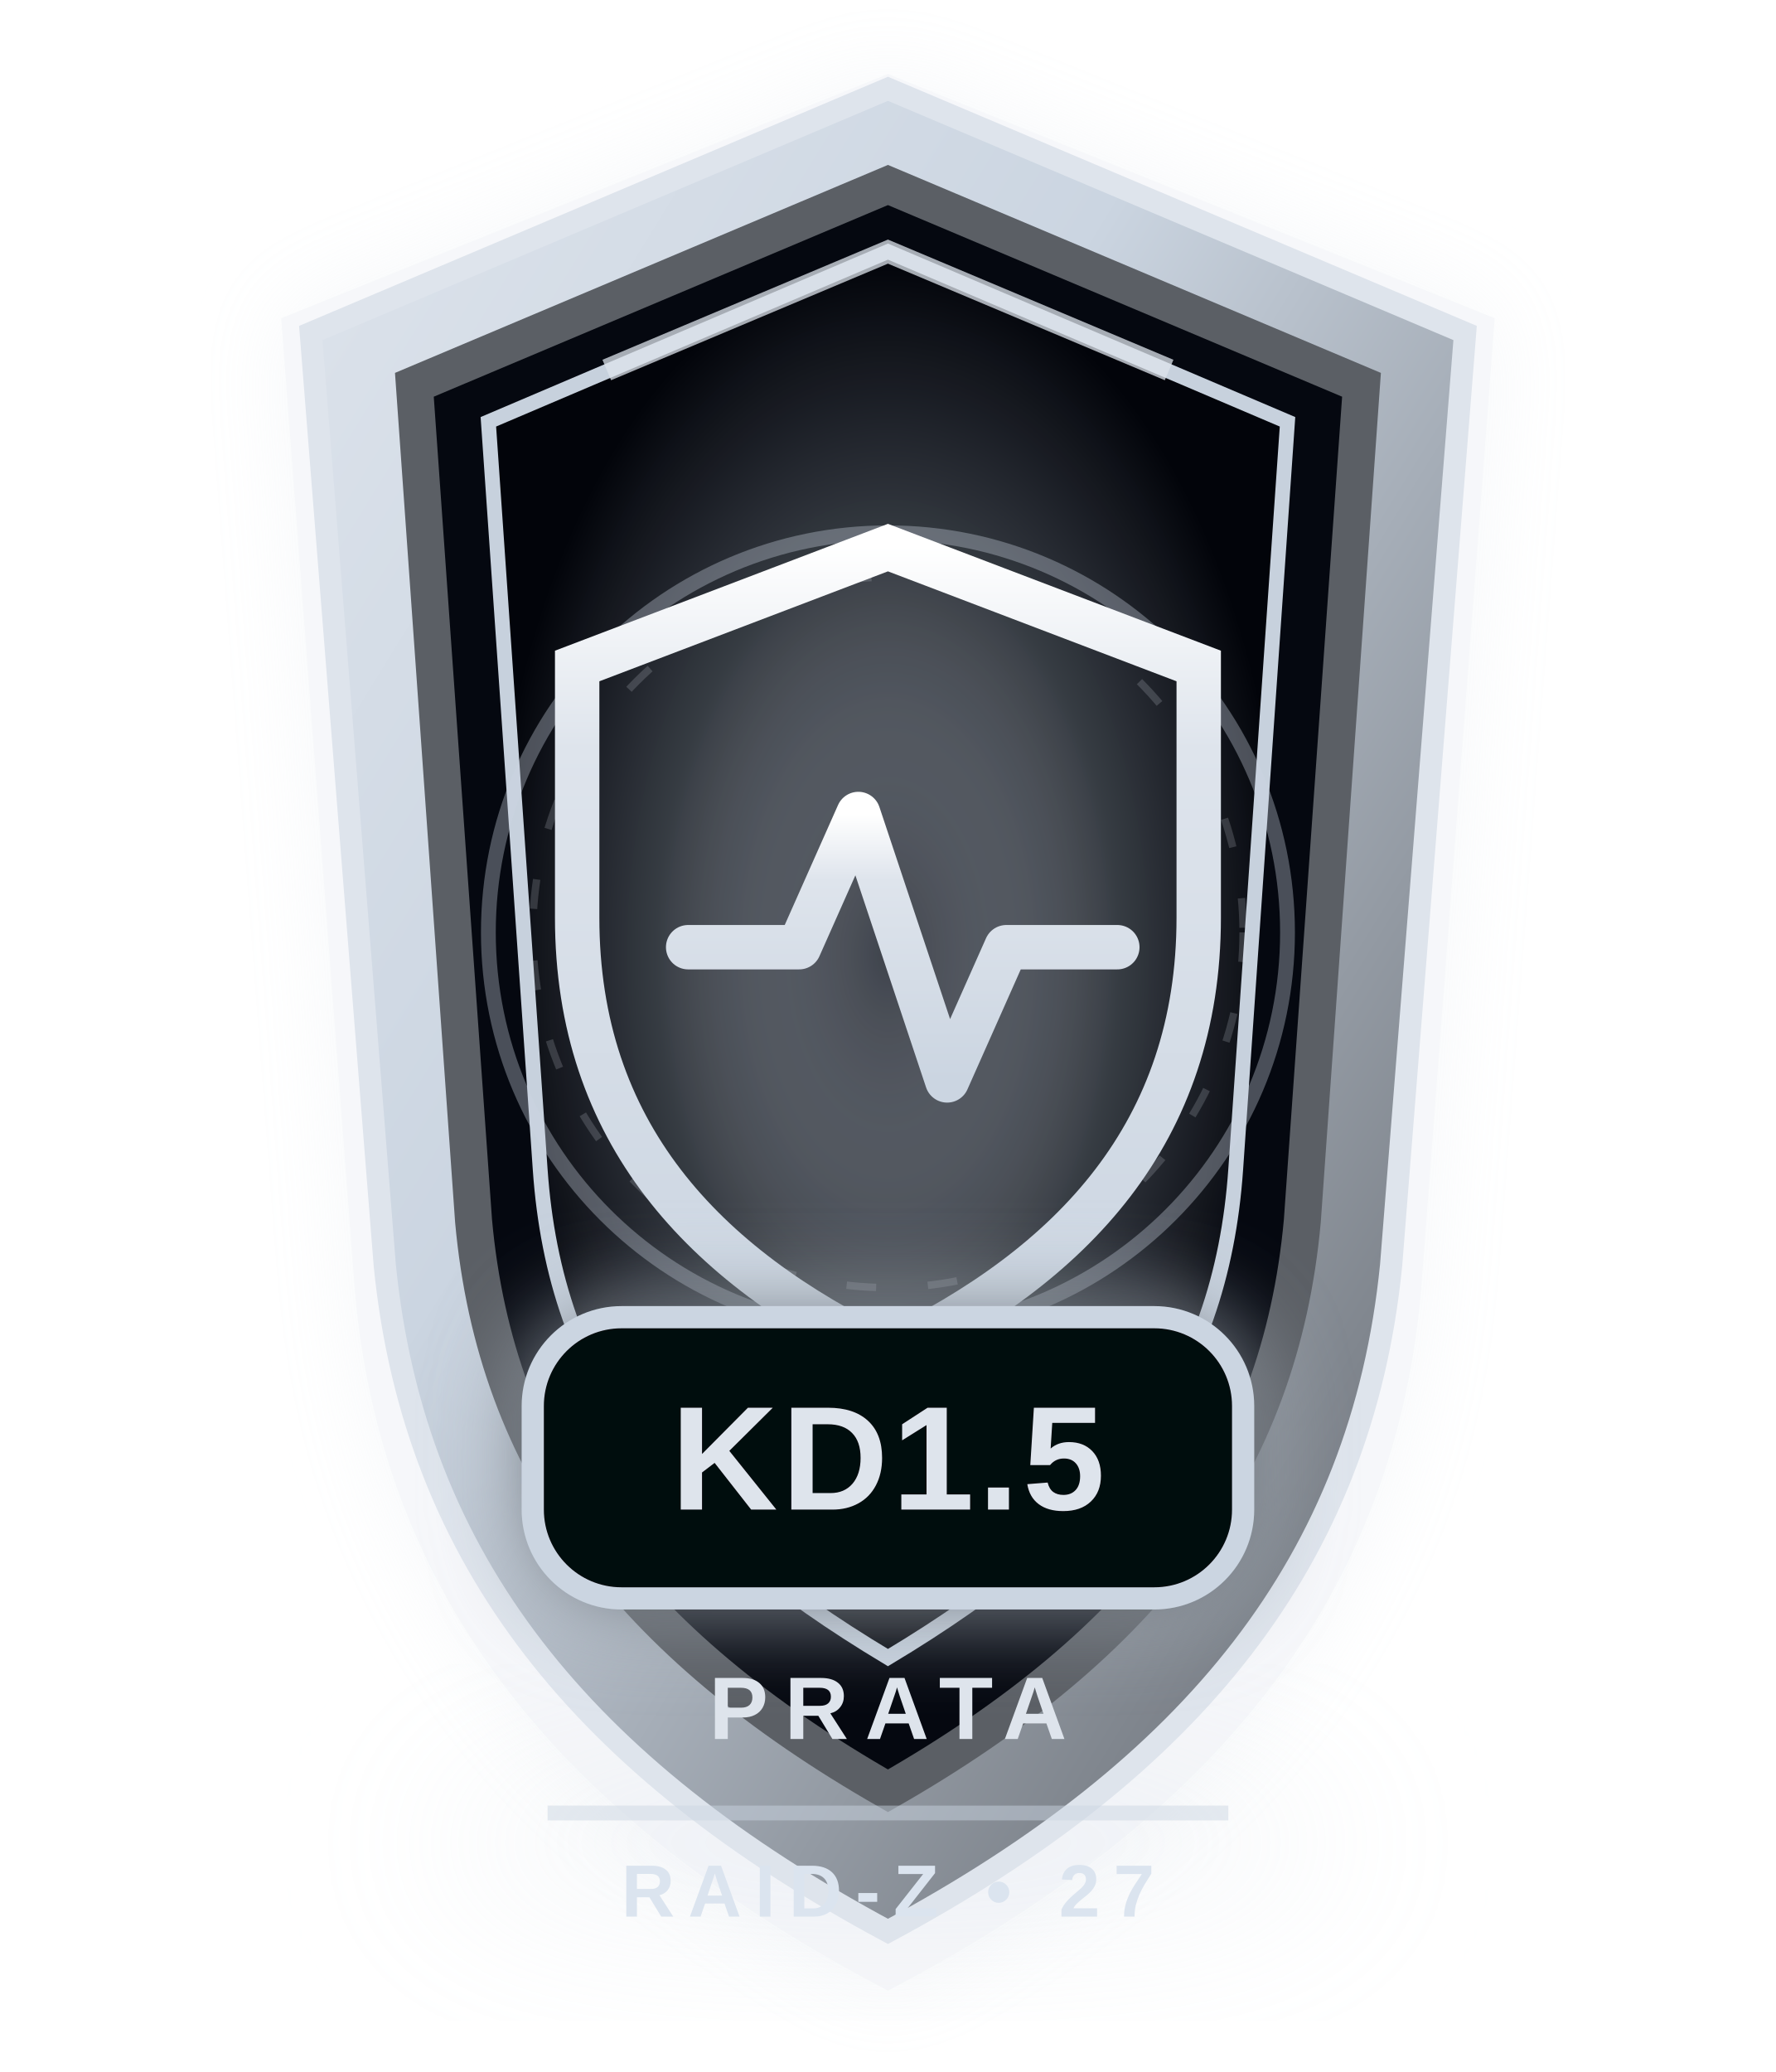
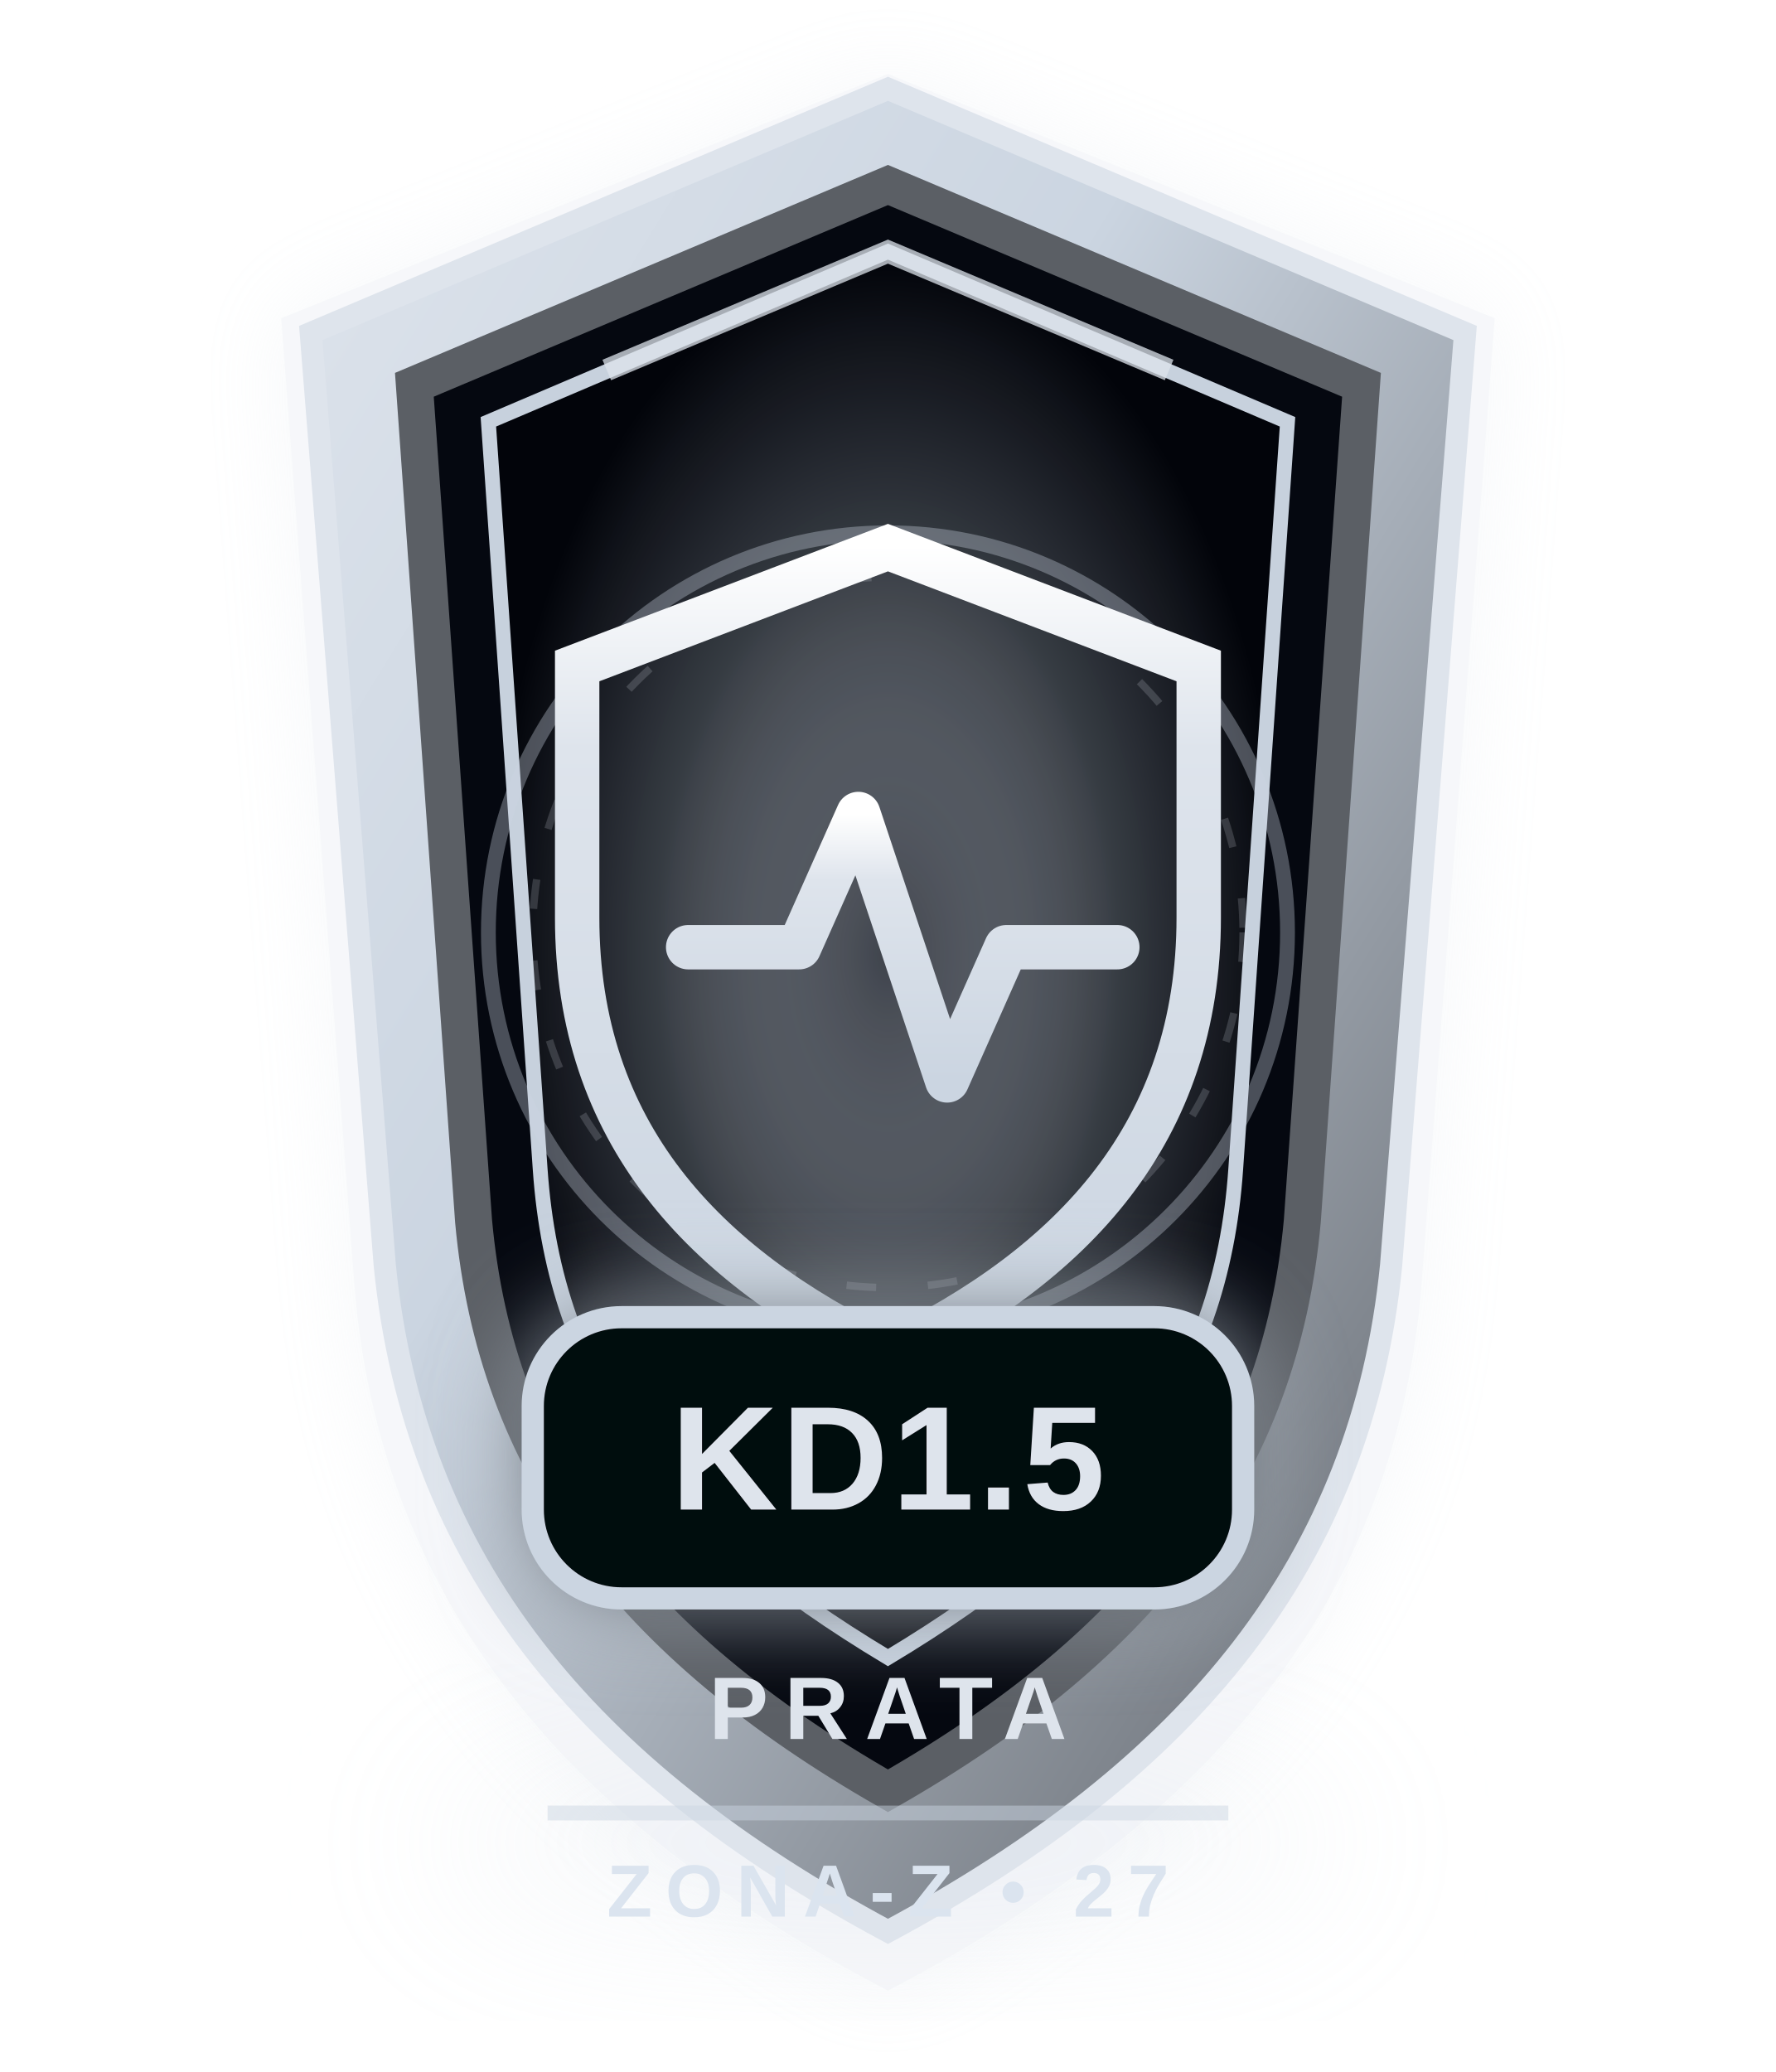
<svg xmlns="http://www.w3.org/2000/svg" width="240" height="280" viewBox="0 0 240 280" role="img" aria-label="Alvo Difícil">
  <defs>
    <linearGradient id="shield" x1="0" y1="0" x2="1" y2="1">
      <stop offset="0" stop-color="#dee4ec" />
      <stop offset=".38" stop-color="#cbd5e1" />
      <stop offset="1" stop-color="#5b5f65" />
    </linearGradient>
    <linearGradient id="glow" x1="0" y1="0" x2="0" y2="1">
      <stop offset="0" stop-color="#fff" />
      <stop offset=".25" stop-color="#dee4ec" />
      <stop offset="1" stop-color="#cbd5e1" />
    </linearGradient>
    <radialGradient id="core">
      <stop offset="0" stop-color="#d4dce6" stop-opacity=".28" />
      <stop offset=".58" stop-color="#3a3f46" stop-opacity=".95" />
      <stop offset="1" stop-color="#02040a" />
    </radialGradient>
    <filter id="shadow" x="-70%" y="-70%" width="240%" height="240%">
      <feGaussianBlur stdDeviation="6" result="b" />
      <feMerge>
        <feMergeNode in="b" />
        <feMergeNode in="SourceGraphic" />
      </feMerge>
    </filter>
    <filter id="soft" x="-50%" y="-50%" width="200%" height="200%">
      <feGaussianBlur stdDeviation="12" />
    </filter>
  </defs>
  <ellipse cx="120" cy="249" rx="62" ry="12" fill="#cbd5e1" opacity=".18" filter="url(#soft)" />
  <path d="M120 10 202 43l-10 132c-4 43-30 72-72 94-42-22-68-51-72-94L38 43Z" fill="#cbd5e1" opacity=".18" filter="url(#shadow)" />
  <path d="M120 12 198 45l-10 126c-4 40-27 68-68 90-41-22-64-50-68-90L42 45Z" fill="url(#shield)" stroke="#dee4ec" stroke-width="3" />
  <path d="M120 25 184 52l-8 113c-3 33-21 57-56 77-35-20-53-44-56-77L56 52Z" fill="#050810" stroke="#5b5f65" stroke-width="5" />
  <path d="M120 34 174 57l-7 101c-2 29-17 48-47 66-30-18-45-37-47-66L66 57Z" fill="url(#core)" stroke="#cbd5e1" stroke-width="2" opacity=".98" />
  <path d="M82 50 120 34l38 16" fill="none" stroke="#dee4ec" stroke-width="3" opacity=".75" />
  <circle cx="120" cy="126" r="54" fill="none" stroke="#cbd5e1" stroke-width="2" opacity=".35" />
  <circle cx="120" cy="126" r="48" fill="none" stroke="#dee4ec" stroke-width="1" opacity=".18" stroke-dasharray="4 7" />
  <g transform="translate(120 126)" fill="none" stroke="url(#glow)" stroke-width="6">
    <path d="M0-52 42-36v34c0 29-17 47-42 59-25-12-42-30-42-59v-34Z" />
    <path d="M-27 2h15l8-18 12 36 8-18h15" stroke-linecap="round" stroke-linejoin="round" />
  </g>
  <g filter="url(#shadow)">
    <rect x="72" y="178" width="96" height="38" rx="12" fill="#05070c" stroke="#cbd5e1" stroke-width="3" />
    <text x="120" y="204" fill="#dee4ec" text-anchor="middle" font-family="Arial Black,Arial,sans-serif" font-size="20" font-weight="900" letter-spacing=".5">KD1.5</text>
  </g>
  <text x="120" y="235" fill="#dee4ec" text-anchor="middle" font-family="Arial,Helvetica,sans-serif" font-size="12" font-weight="900" letter-spacing="2.2">PRATA</text>
  <path d="M74 245h92" stroke="#cbd5e1" stroke-width="2" opacity=".48" />
-   <text x="120" y="259" fill="#dbe4ef" text-anchor="middle" font-family="Arial,Helvetica,sans-serif" font-size="10" font-weight="800" letter-spacing="1.8">RAID-Z • 27</text>
+   <text x="120" y="259" fill="#dbe4ef" text-anchor="middle" font-family="Arial,Helvetica,sans-serif" font-size="10" font-weight="800" letter-spacing="1.8">ZONA-Z • 27</text>
</svg>
